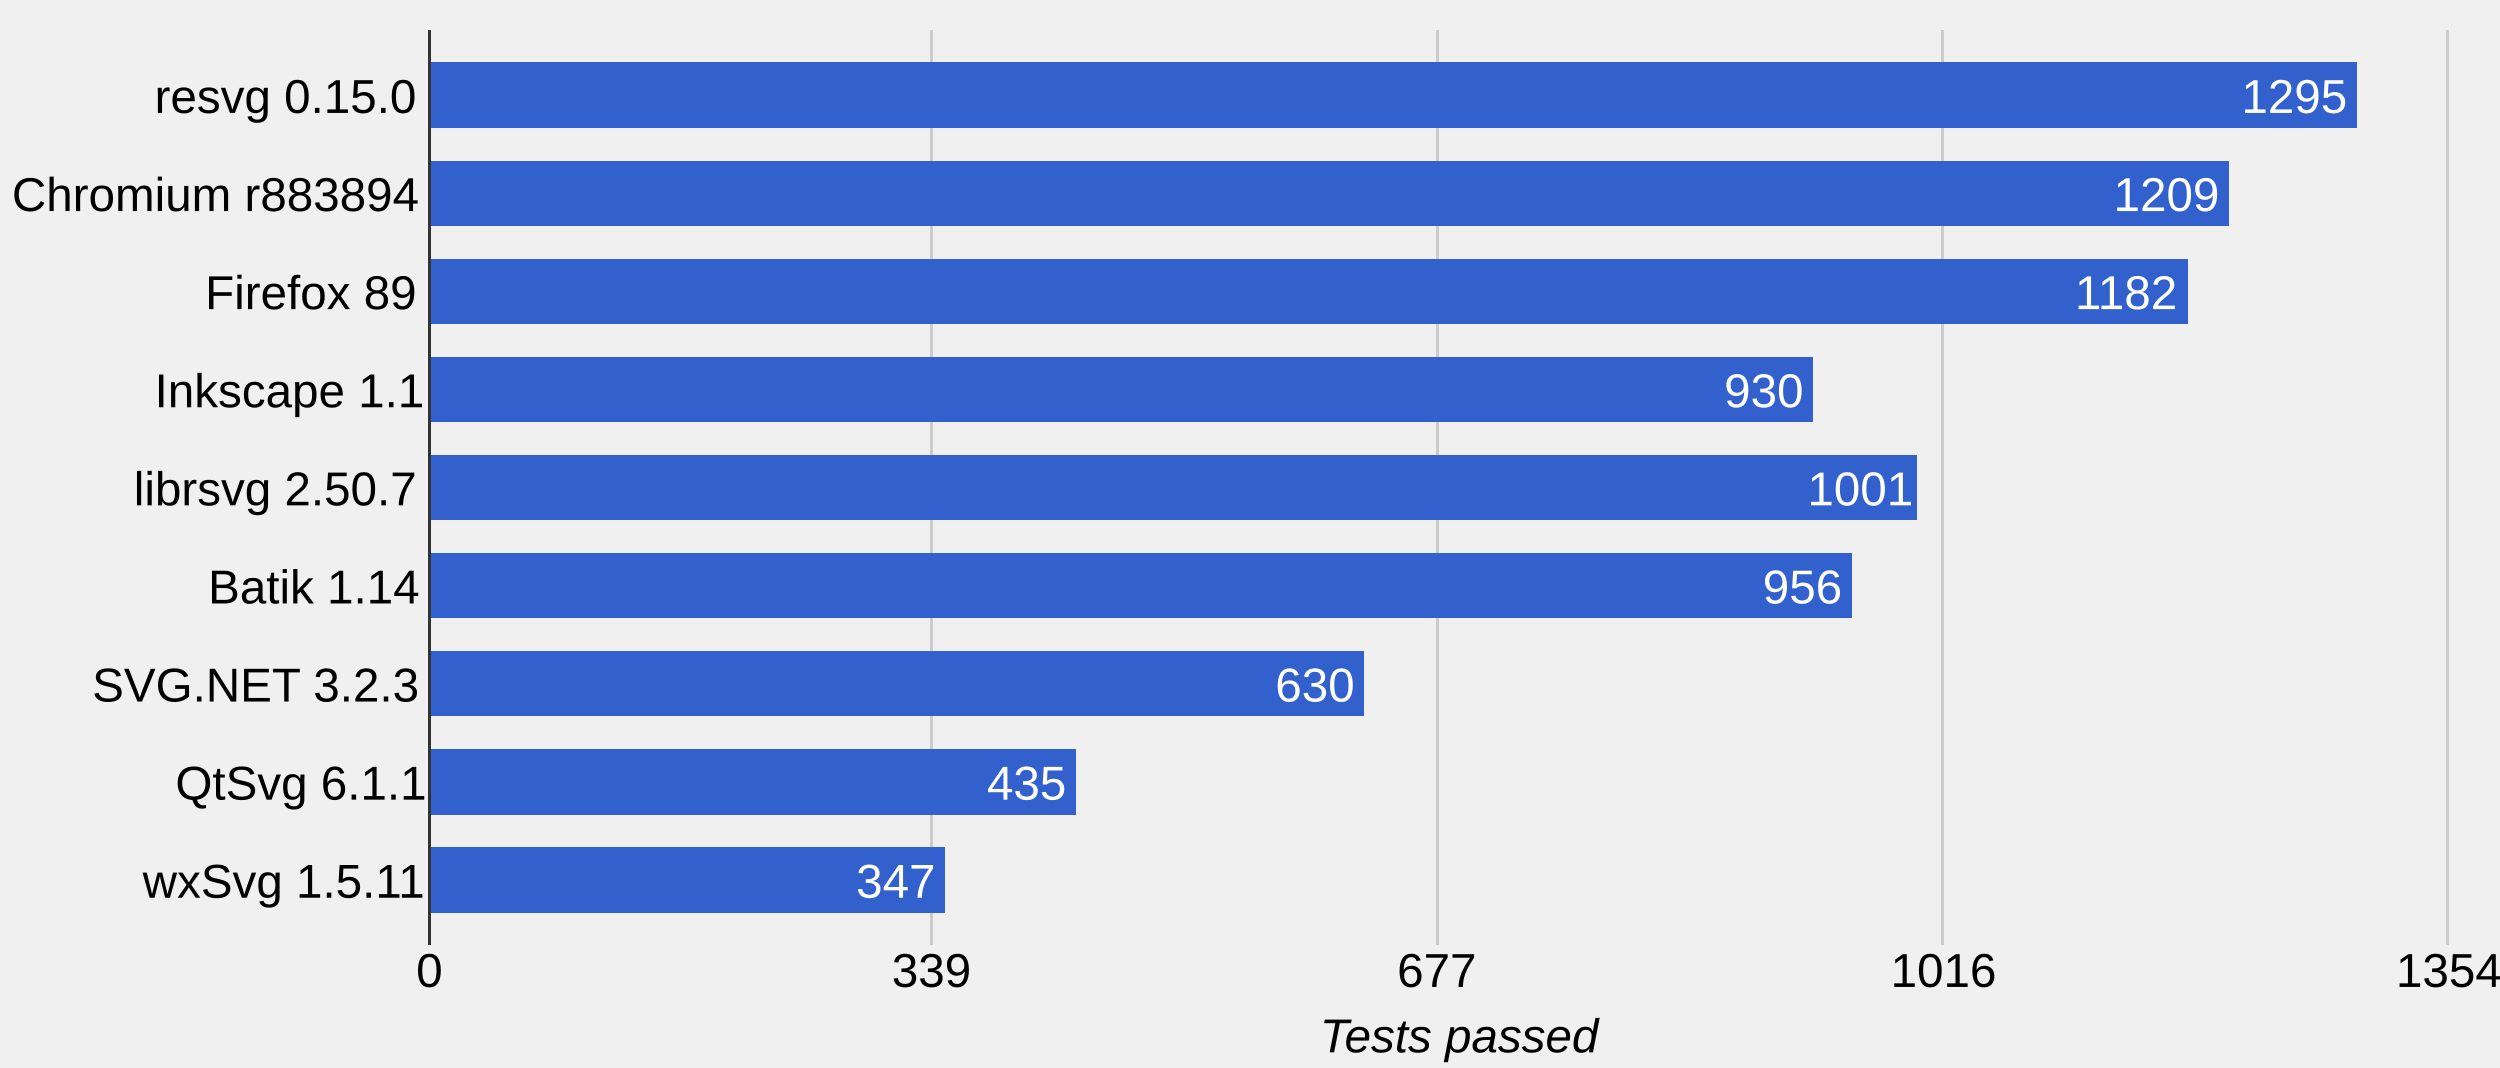
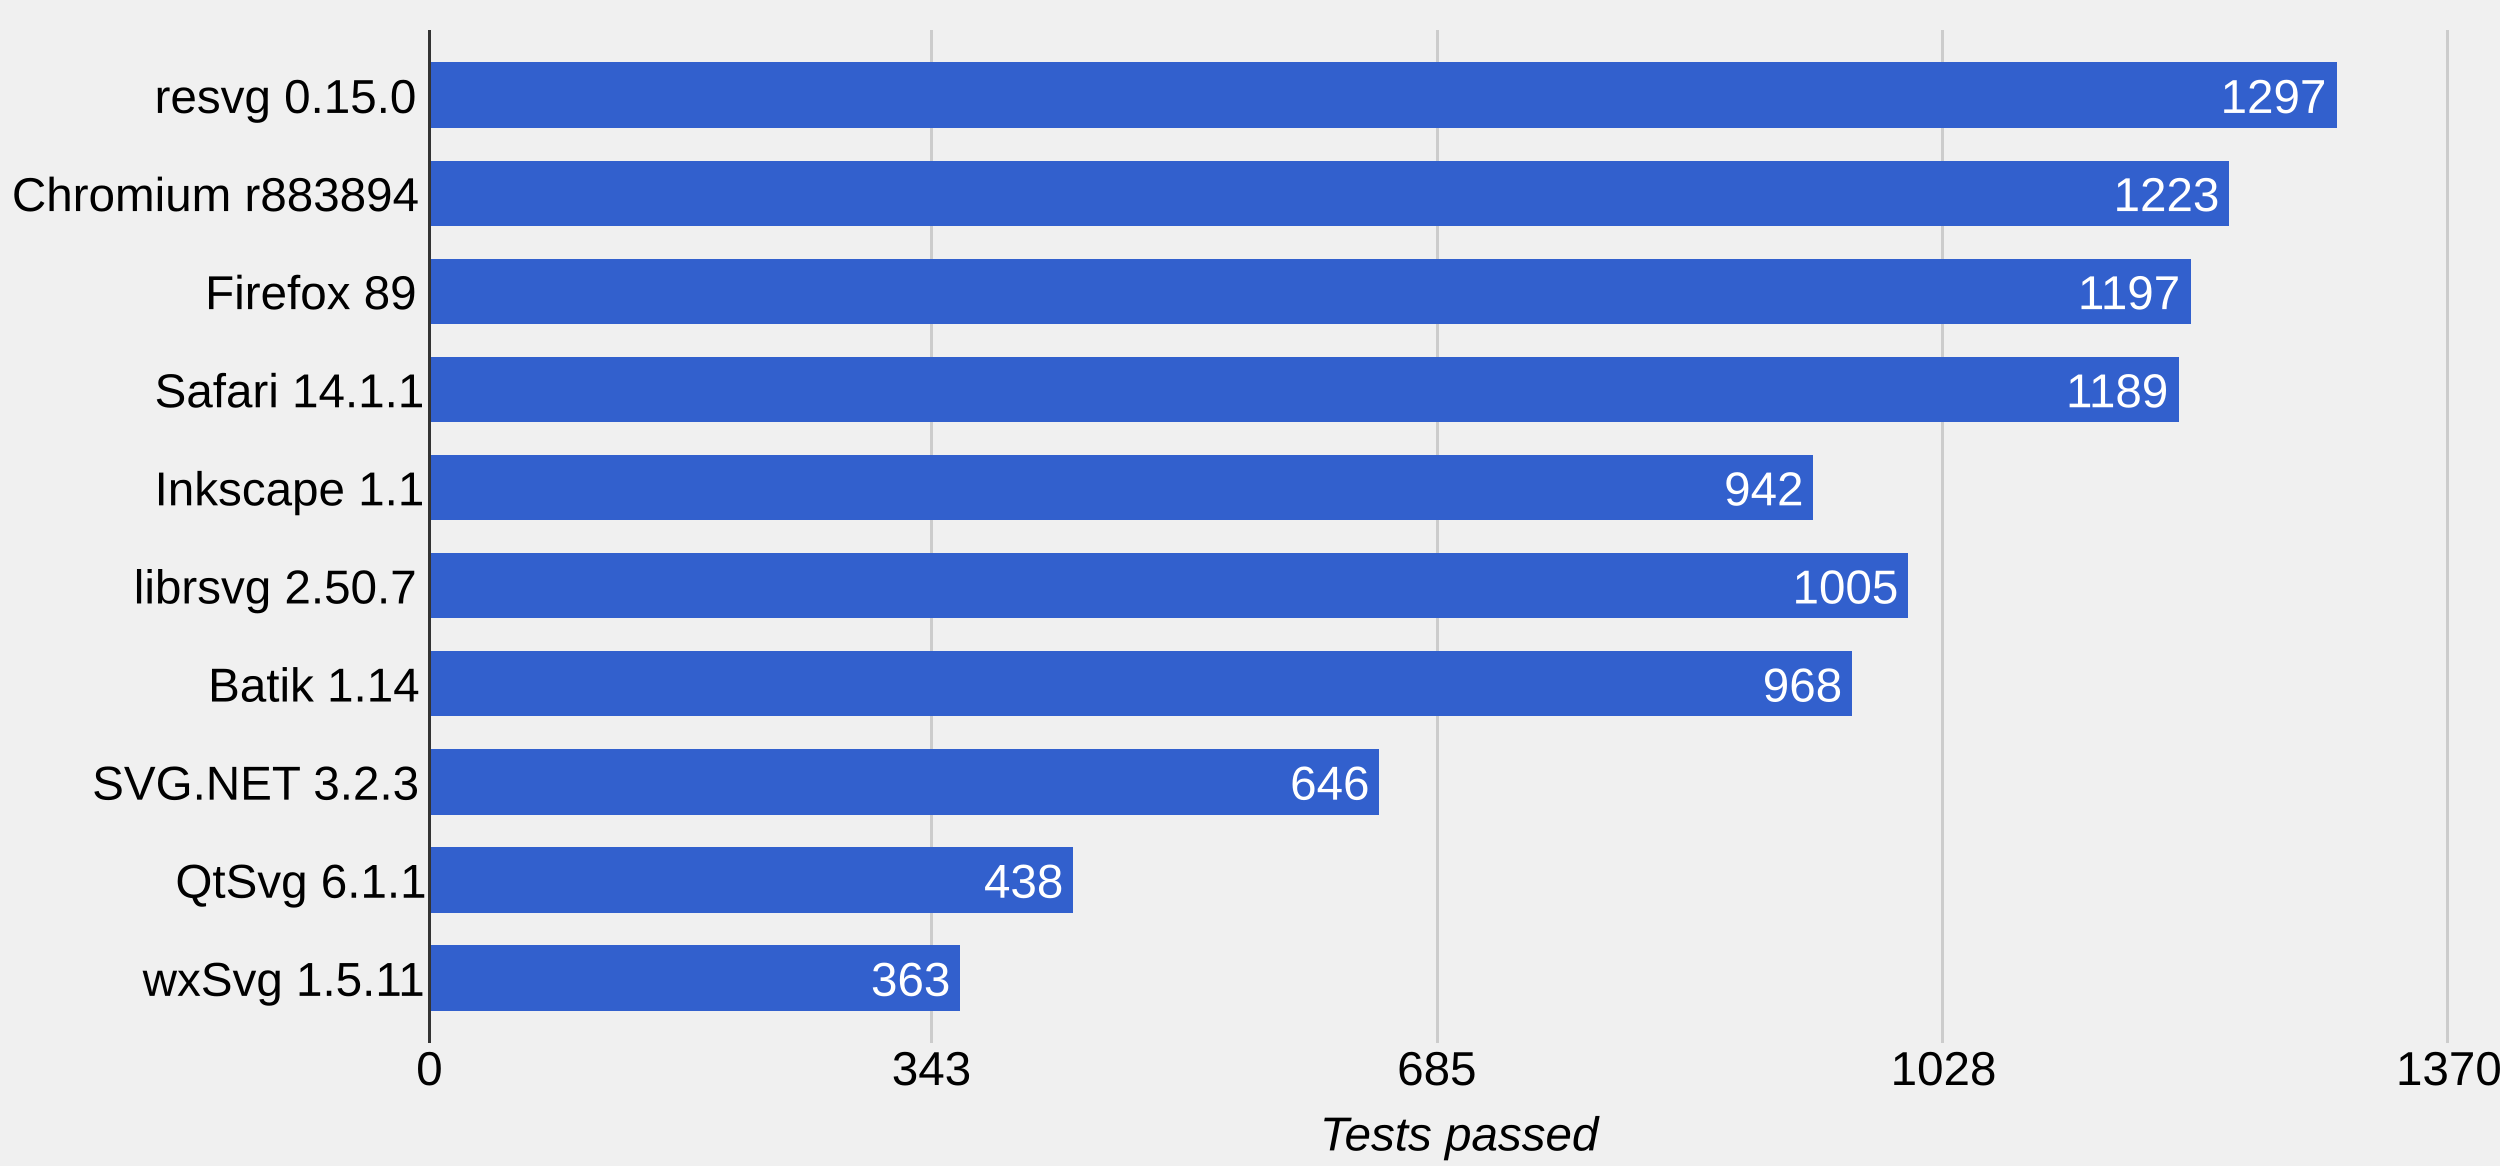
- <svg xmlns="http://www.w3.org/2000/svg" height="359" shape-rendering="crispEdges" width="841">
+ <svg xmlns="http://www.w3.org/2000/svg" height="392" shape-rendering="crispEdges" width="841">
  <text font-family="Arial" font-size="16" x="52" y="38">resvg 0.15.0</text>
  <text font-family="Arial" font-size="16" x="4" y="71">Chromium r883894</text>
  <text font-family="Arial" font-size="16" x="69" y="104">Firefox 89</text>
-   <text font-family="Arial" font-size="16" x="52" y="137">Inkscape 1.1</text>
-   <text font-family="Arial" font-size="16" x="45" y="170">librsvg 2.50.7</text>
-   <text font-family="Arial" font-size="16" x="70" y="203">Batik 1.14</text>
-   <text font-family="Arial" font-size="16" x="31" y="236">SVG.NET 3.2.3</text>
-   <text font-family="Arial" font-size="16" x="59" y="269">QtSvg 6.1.1</text>
-   <text font-family="Arial" font-size="16" x="48" y="302">wxSvg 1.5.11</text>
-   <rect fill="#ccc" height="308" width="1" x="144" y="10" />
-   <text fill="#000" font-family="Arial" font-size="16" x="140" y="332">0</text>
-   <rect fill="#ccc" height="308" width="1" x="313" y="10" />
-   <text fill="#000" font-family="Arial" font-size="16" x="300" y="332">339</text>
-   <rect fill="#ccc" height="308" width="1" x="483" y="10" />
-   <text fill="#000" font-family="Arial" font-size="16" x="470" y="332">677</text>
-   <rect fill="#ccc" height="308" width="1" x="653" y="10" />
-   <text fill="#000" font-family="Arial" font-size="16" x="636" y="332">1016</text>
-   <rect fill="#ccc" height="308" width="1" x="823" y="10" />
-   <text fill="#000" font-family="Arial" font-size="16" x="806" y="332">1354</text>
-   <rect fill="#3260cd" height="22" width="649" x="144" y="21" />
-   <text fill="#fff" font-family="Arial" font-size="16" x="754" y="38">1295</text>
+   <text font-family="Arial" font-size="16" x="52" y="137">Safari 14.1.1</text>
+   <text font-family="Arial" font-size="16" x="52" y="170">Inkscape 1.1</text>
+   <text font-family="Arial" font-size="16" x="45" y="203">librsvg 2.50.7</text>
+   <text font-family="Arial" font-size="16" x="70" y="236">Batik 1.14</text>
+   <text font-family="Arial" font-size="16" x="31" y="269">SVG.NET 3.2.3</text>
+   <text font-family="Arial" font-size="16" x="59" y="302">QtSvg 6.1.1</text>
+   <text font-family="Arial" font-size="16" x="48" y="335">wxSvg 1.5.11</text>
+   <rect fill="#ccc" height="341" width="1" x="144" y="10" />
+   <text fill="#000" font-family="Arial" font-size="16" x="140" y="365">0</text>
+   <rect fill="#ccc" height="341" width="1" x="313" y="10" />
+   <text fill="#000" font-family="Arial" font-size="16" x="300" y="365">343</text>
+   <rect fill="#ccc" height="341" width="1" x="483" y="10" />
+   <text fill="#000" font-family="Arial" font-size="16" x="470" y="365">685</text>
+   <rect fill="#ccc" height="341" width="1" x="653" y="10" />
+   <text fill="#000" font-family="Arial" font-size="16" x="636" y="365">1028</text>
+   <rect fill="#ccc" height="341" width="1" x="823" y="10" />
+   <text fill="#000" font-family="Arial" font-size="16" x="806" y="365">1370</text>
+   <rect fill="#3260cd" height="22" width="642" x="144" y="21" />
+   <text fill="#fff" font-family="Arial" font-size="16" x="747" y="38">1297</text>
  <rect fill="#3260cd" height="22" width="606" x="144" y="54" />
-   <text fill="#fff" font-family="Arial" font-size="16" x="711" y="71">1209</text>
-   <rect fill="#3260cd" height="22" width="592" x="144" y="87" />
-   <text fill="#fff" font-family="Arial" font-size="16" x="698" y="104">1182</text>
-   <rect fill="#3260cd" height="22" width="466" x="144" y="120" />
-   <text fill="#fff" font-family="Arial" font-size="16" x="580" y="137">930</text>
-   <rect fill="#3260cd" height="22" width="501" x="144" y="153" />
-   <text fill="#fff" font-family="Arial" font-size="16" x="608" y="170">1001</text>
-   <rect fill="#3260cd" height="22" width="479" x="144" y="186" />
-   <text fill="#fff" font-family="Arial" font-size="16" x="593" y="203">956</text>
-   <rect fill="#3260cd" height="22" width="315" x="144" y="219" />
-   <text fill="#fff" font-family="Arial" font-size="16" x="429" y="236">630</text>
-   <rect fill="#3260cd" height="22" width="218" x="144" y="252" />
-   <text fill="#fff" font-family="Arial" font-size="16" x="332" y="269">435</text>
-   <rect fill="#3260cd" height="22" width="174" x="144" y="285" />
-   <text fill="#fff" font-family="Arial" font-size="16" x="288" y="302">347</text>
-   <rect fill="#333" height="308" width="1" x="144" y="10" />
-   <text font-family="Arial" font-size="16" font-style="italic" x="444" y="354">Tests passed</text>
+   <text fill="#fff" font-family="Arial" font-size="16" x="711" y="71">1223</text>
+   <rect fill="#3260cd" height="22" width="593" x="144" y="87" />
+   <text fill="#fff" font-family="Arial" font-size="16" x="699" y="104">1197</text>
+   <rect fill="#3260cd" height="22" width="589" x="144" y="120" />
+   <text fill="#fff" font-family="Arial" font-size="16" x="695" y="137">1189</text>
+   <rect fill="#3260cd" height="22" width="466" x="144" y="153" />
+   <text fill="#fff" font-family="Arial" font-size="16" x="580" y="170">942</text>
+   <rect fill="#3260cd" height="22" width="498" x="144" y="186" />
+   <text fill="#fff" font-family="Arial" font-size="16" x="603" y="203">1005</text>
+   <rect fill="#3260cd" height="22" width="479" x="144" y="219" />
+   <text fill="#fff" font-family="Arial" font-size="16" x="593" y="236">968</text>
+   <rect fill="#3260cd" height="22" width="320" x="144" y="252" />
+   <text fill="#fff" font-family="Arial" font-size="16" x="434" y="269">646</text>
+   <rect fill="#3260cd" height="22" width="217" x="144" y="285" />
+   <text fill="#fff" font-family="Arial" font-size="16" x="331" y="302">438</text>
+   <rect fill="#3260cd" height="22" width="179" x="144" y="318" />
+   <text fill="#fff" font-family="Arial" font-size="16" x="293" y="335">363</text>
+   <rect fill="#333" height="341" width="1" x="144" y="10" />
+   <text font-family="Arial" font-size="16" font-style="italic" x="444" y="387">Tests passed</text>
</svg>
